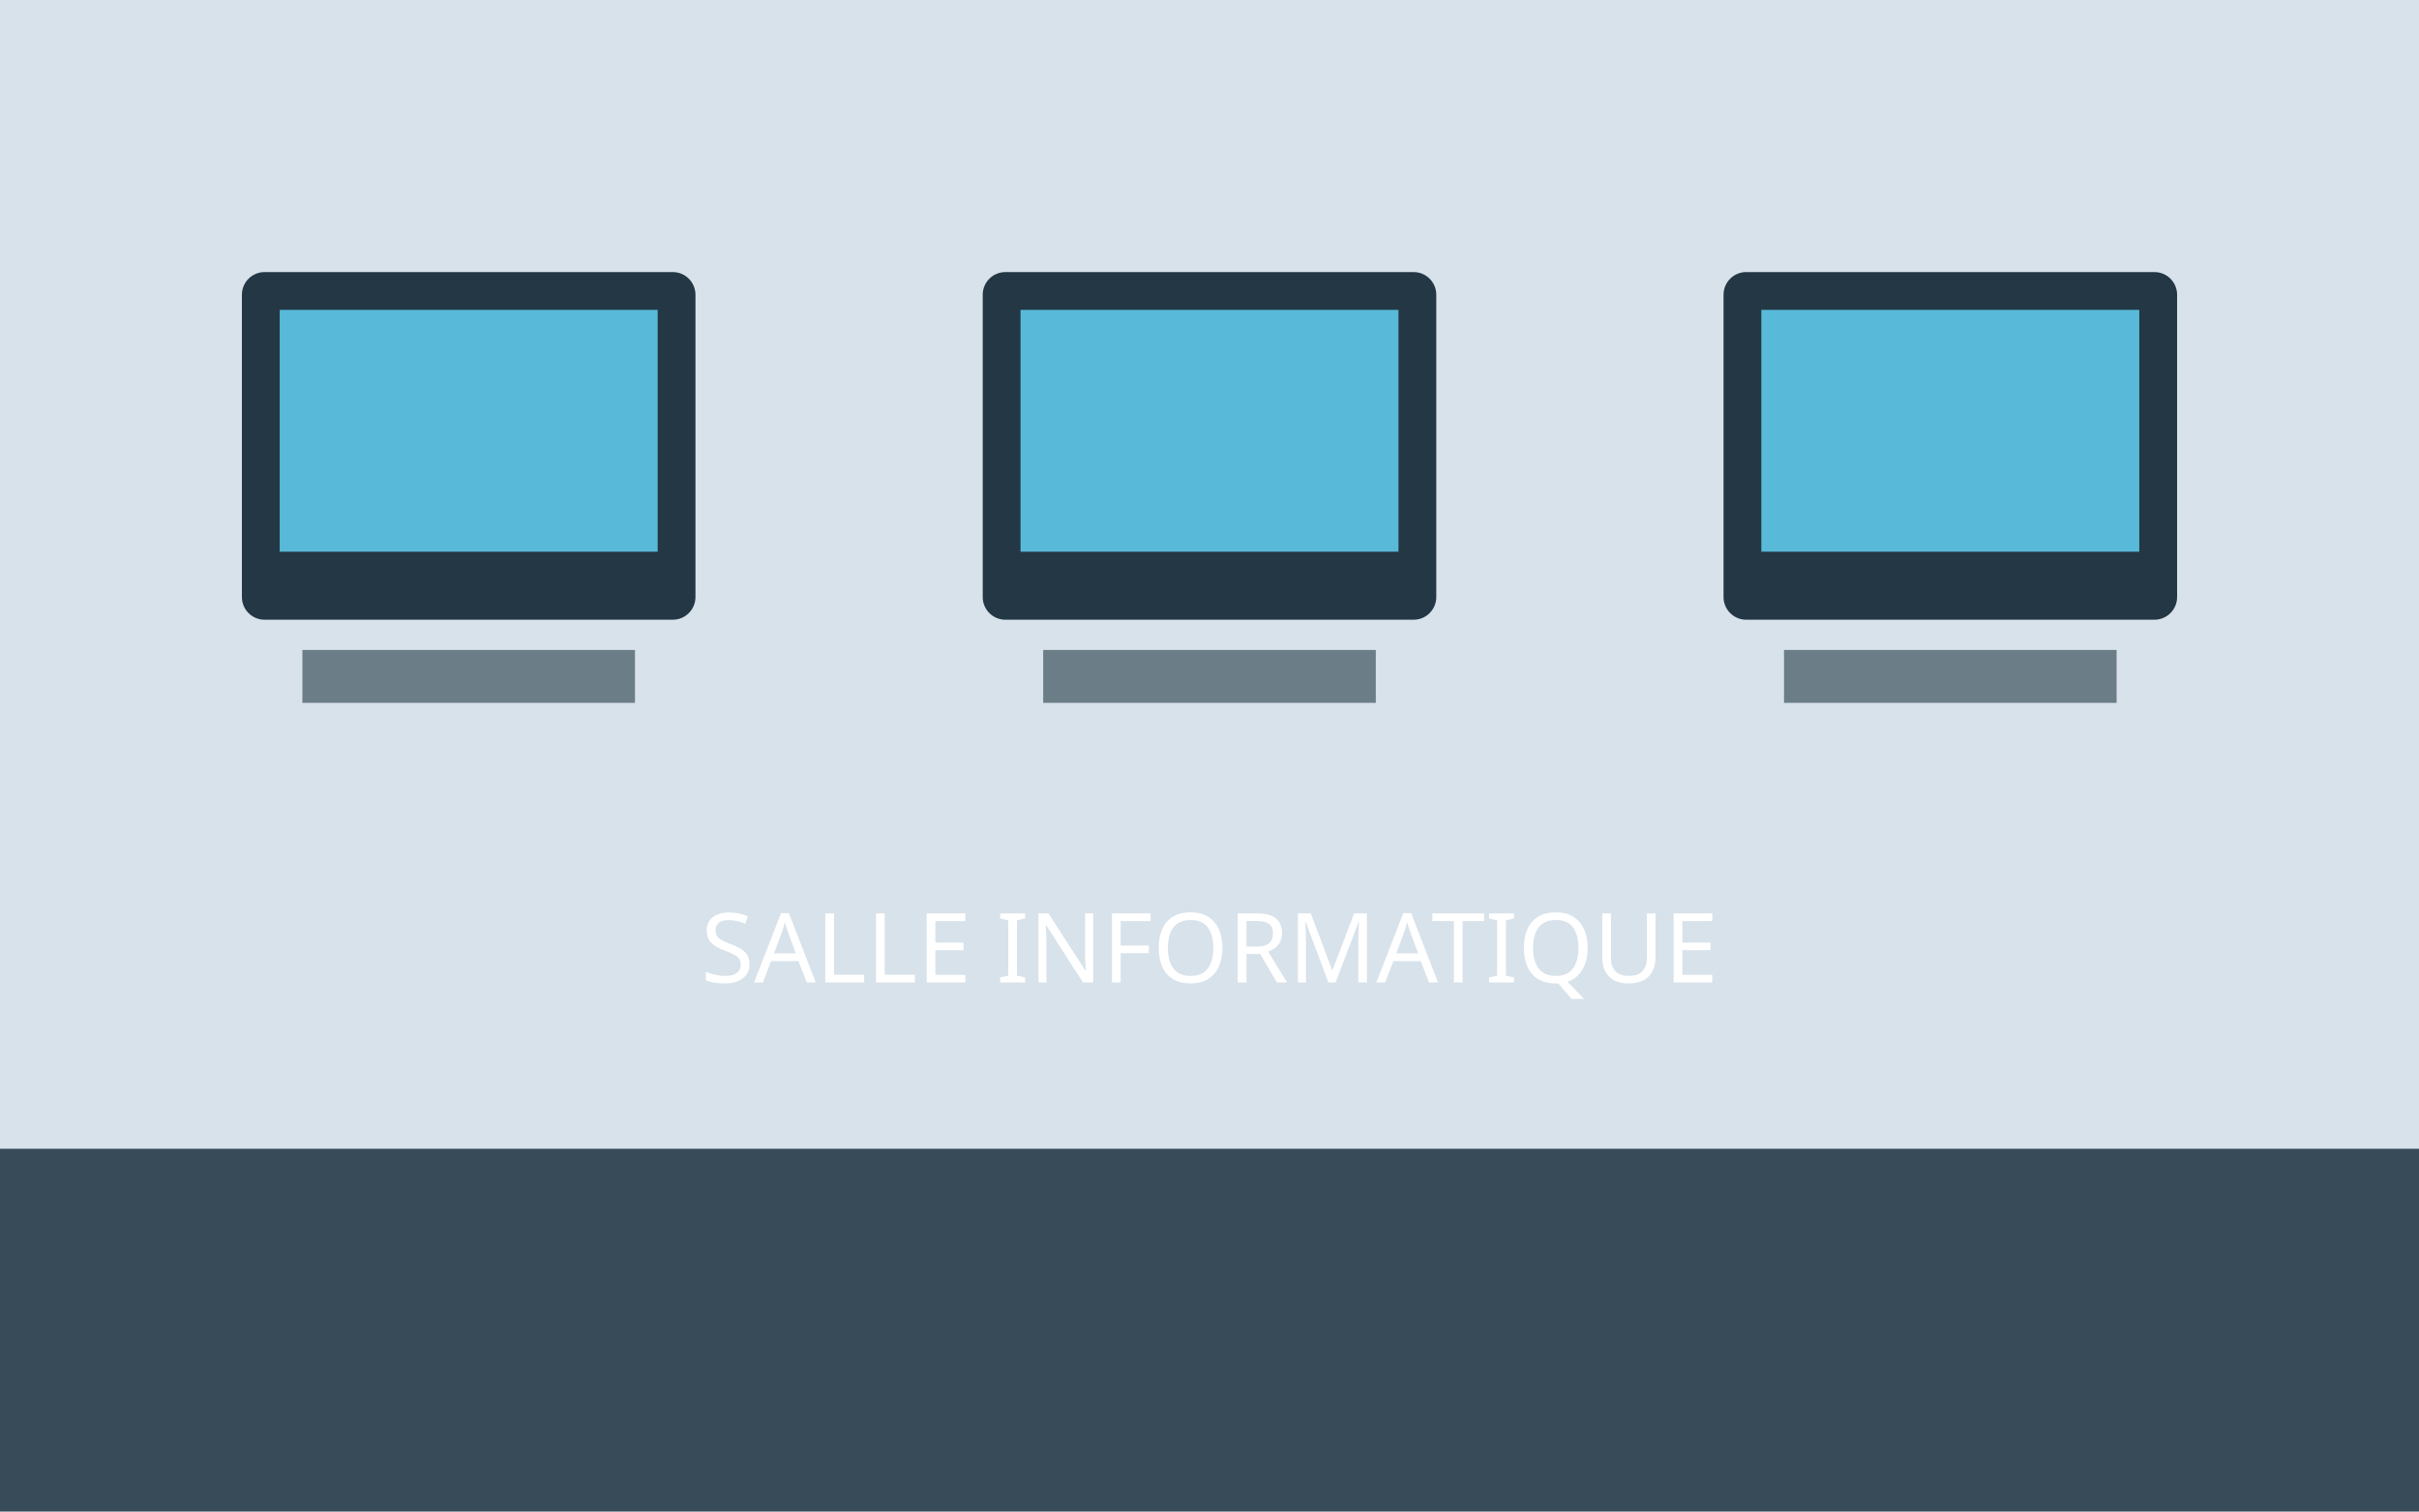
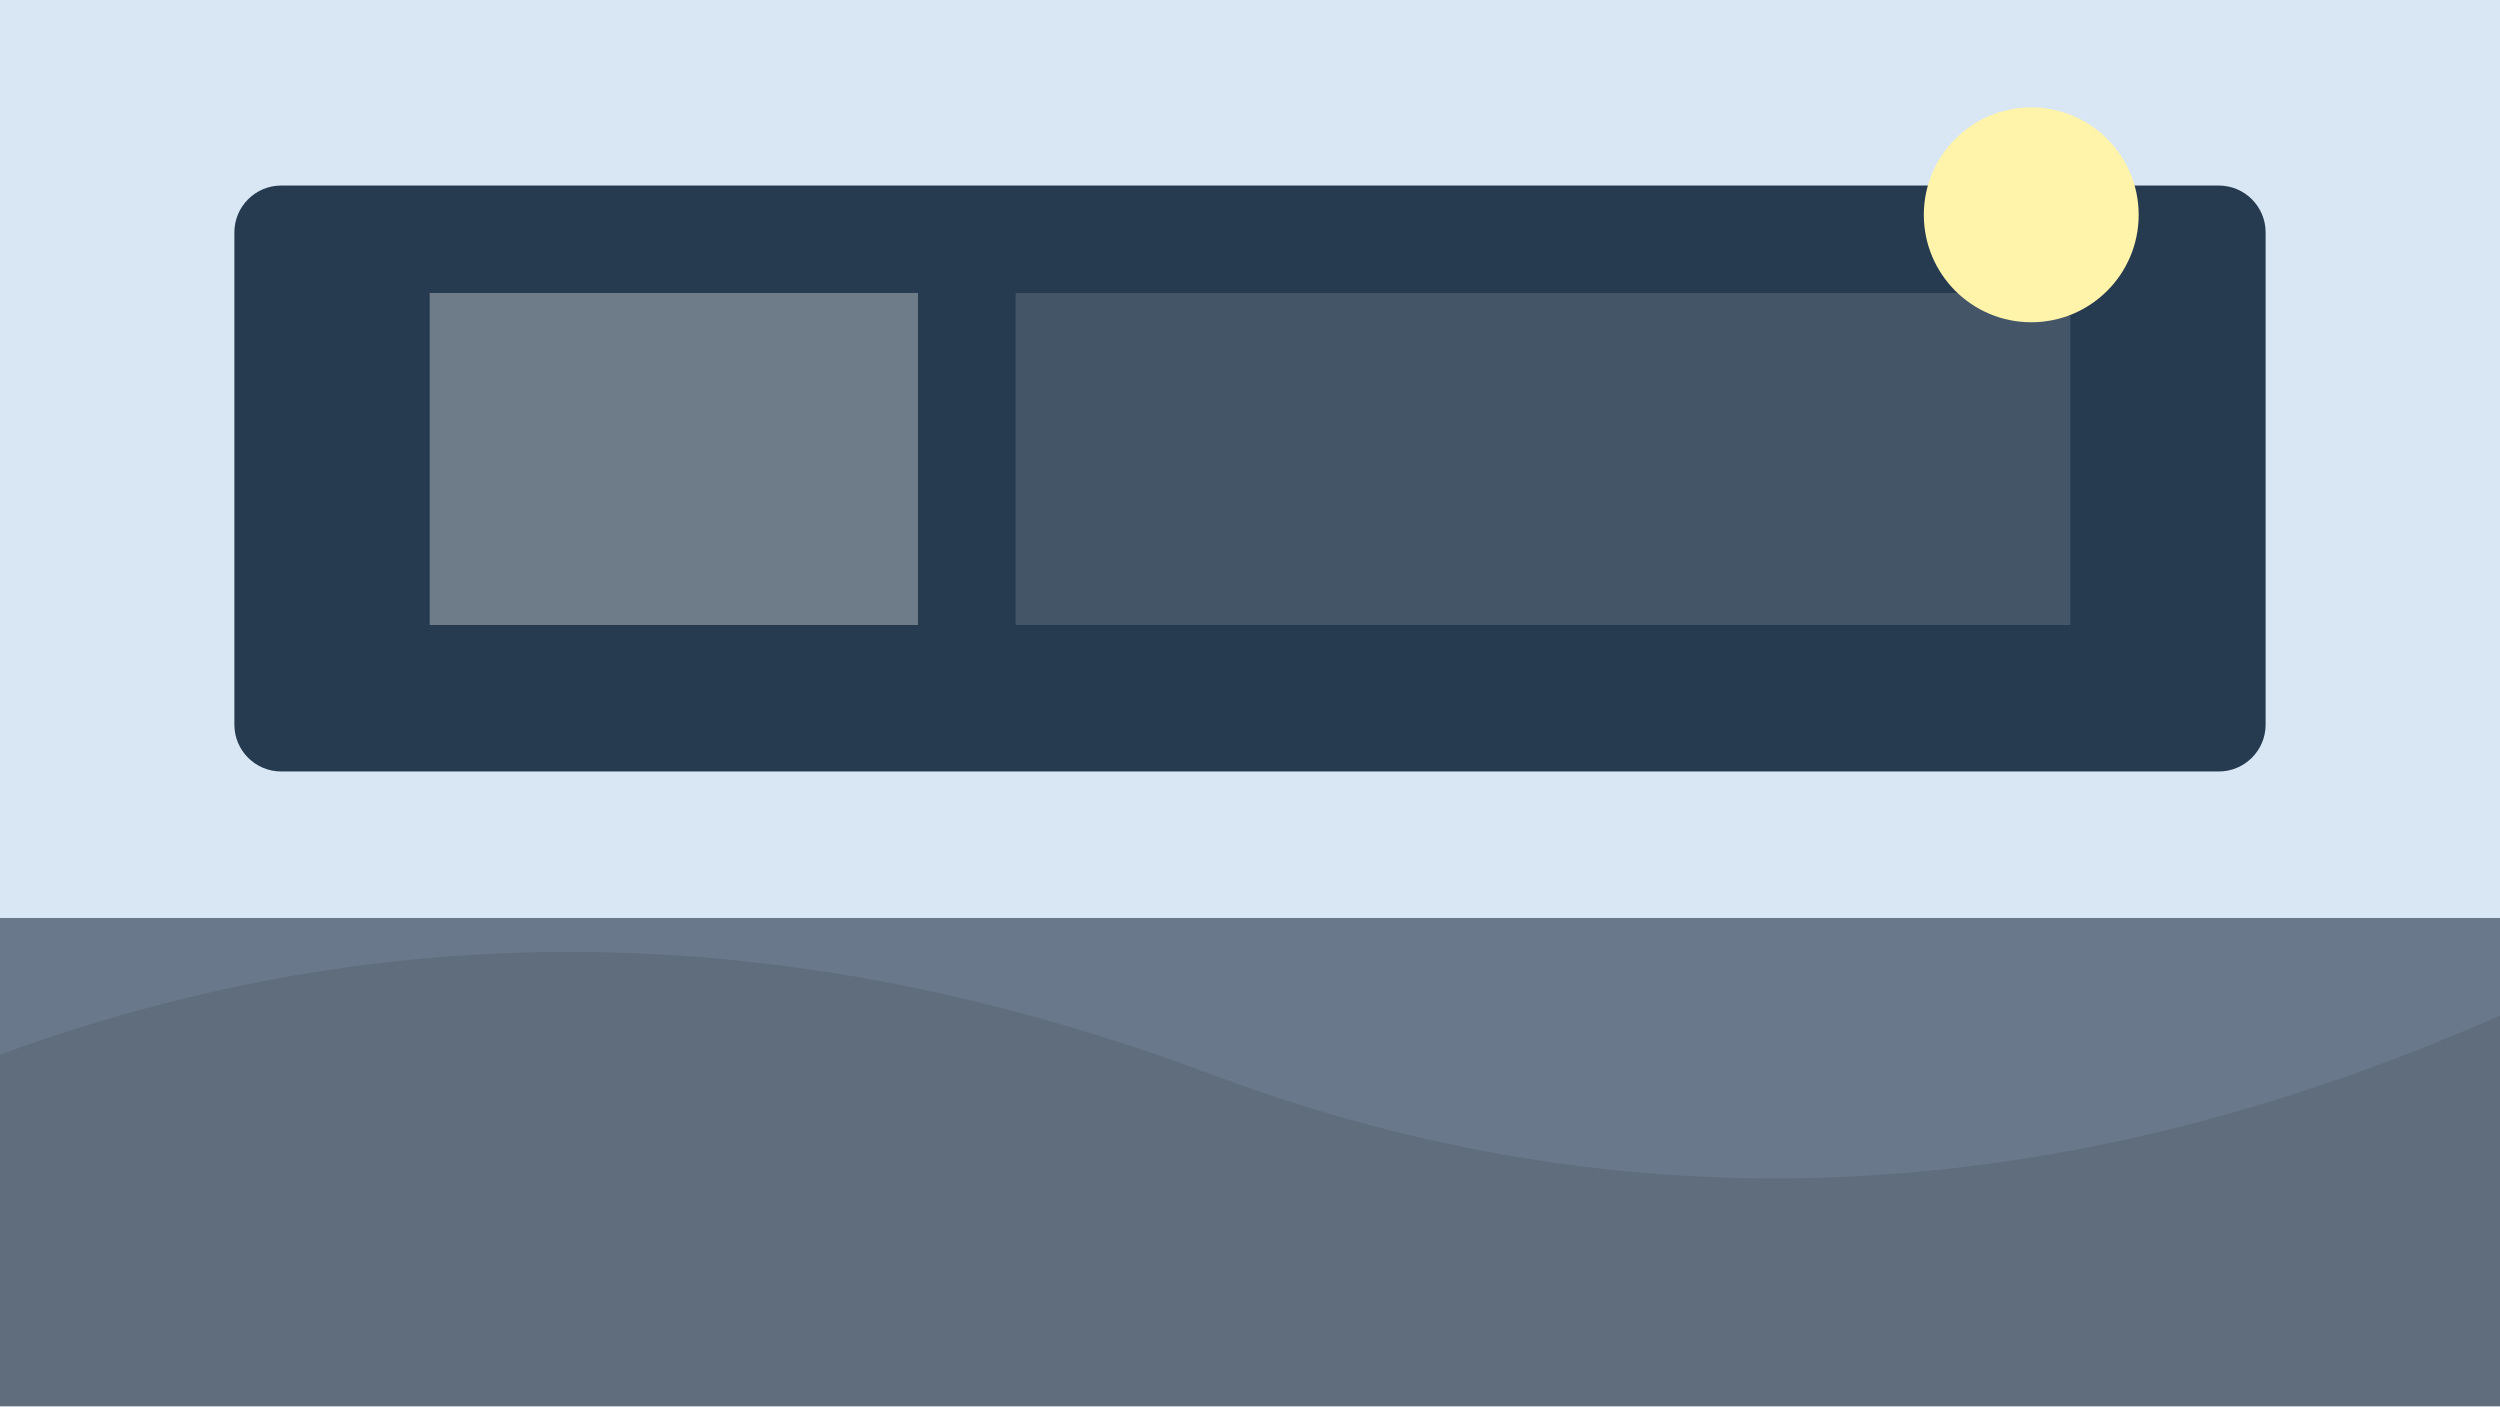
- <svg xmlns="http://www.w3.org/2000/svg" viewBox="0 0 1600 1000">
-   <rect width="1600" height="1000" fill="#d8e2ea" />
-   <rect y="760" width="1600" height="240" fill="#384b59" />
-   <g fill="#243744">
-     <rect x="160" y="180" width="300" height="230" rx="15" />
-     <rect x="650" y="180" width="300" height="230" rx="15" />
-     <rect x="1140" y="180" width="300" height="230" rx="15" />
-   </g>
-   <g fill="#58b9d8">
-     <rect x="185" y="205" width="250" height="160" />
-     <rect x="675" y="205" width="250" height="160" />
-     <rect x="1165" y="205" width="250" height="160" />
-   </g>
-   <g fill="#6b7e88">
-     <rect x="200" y="430" width="220" height="35" />
-     <rect x="690" y="430" width="220" height="35" />
-     <rect x="1180" y="430" width="220" height="35" />
-   </g>
-   <text x="800" y="650" text-anchor="middle" fill="#fff" font-size="64" font-family="sans-serif">SALLE INFORMATIQUE</text>
+ <svg xmlns="http://www.w3.org/2000/svg" viewBox="0 0 1280 720">
+   <rect width="1280" height="720" fill="#d9e7f5" />
+   <rect y="470" width="1280" height="250" fill="#69788a" />
+   <rect x="120" y="95" width="1040" height="300" rx="24" fill="#263b50" />
+   <rect x="220" y="150" width="250" height="170" fill="#ffffff55" />
+   <rect x="520" y="150" width="540" height="170" fill="#ffffff22" />
+   <circle cx="1040" cy="110" r="55" fill="#fff4aa" />
+   <path d="M0 540 Q300 430 620 550 T1280 520 V720H0Z" fill="#00000018" />
</svg>
